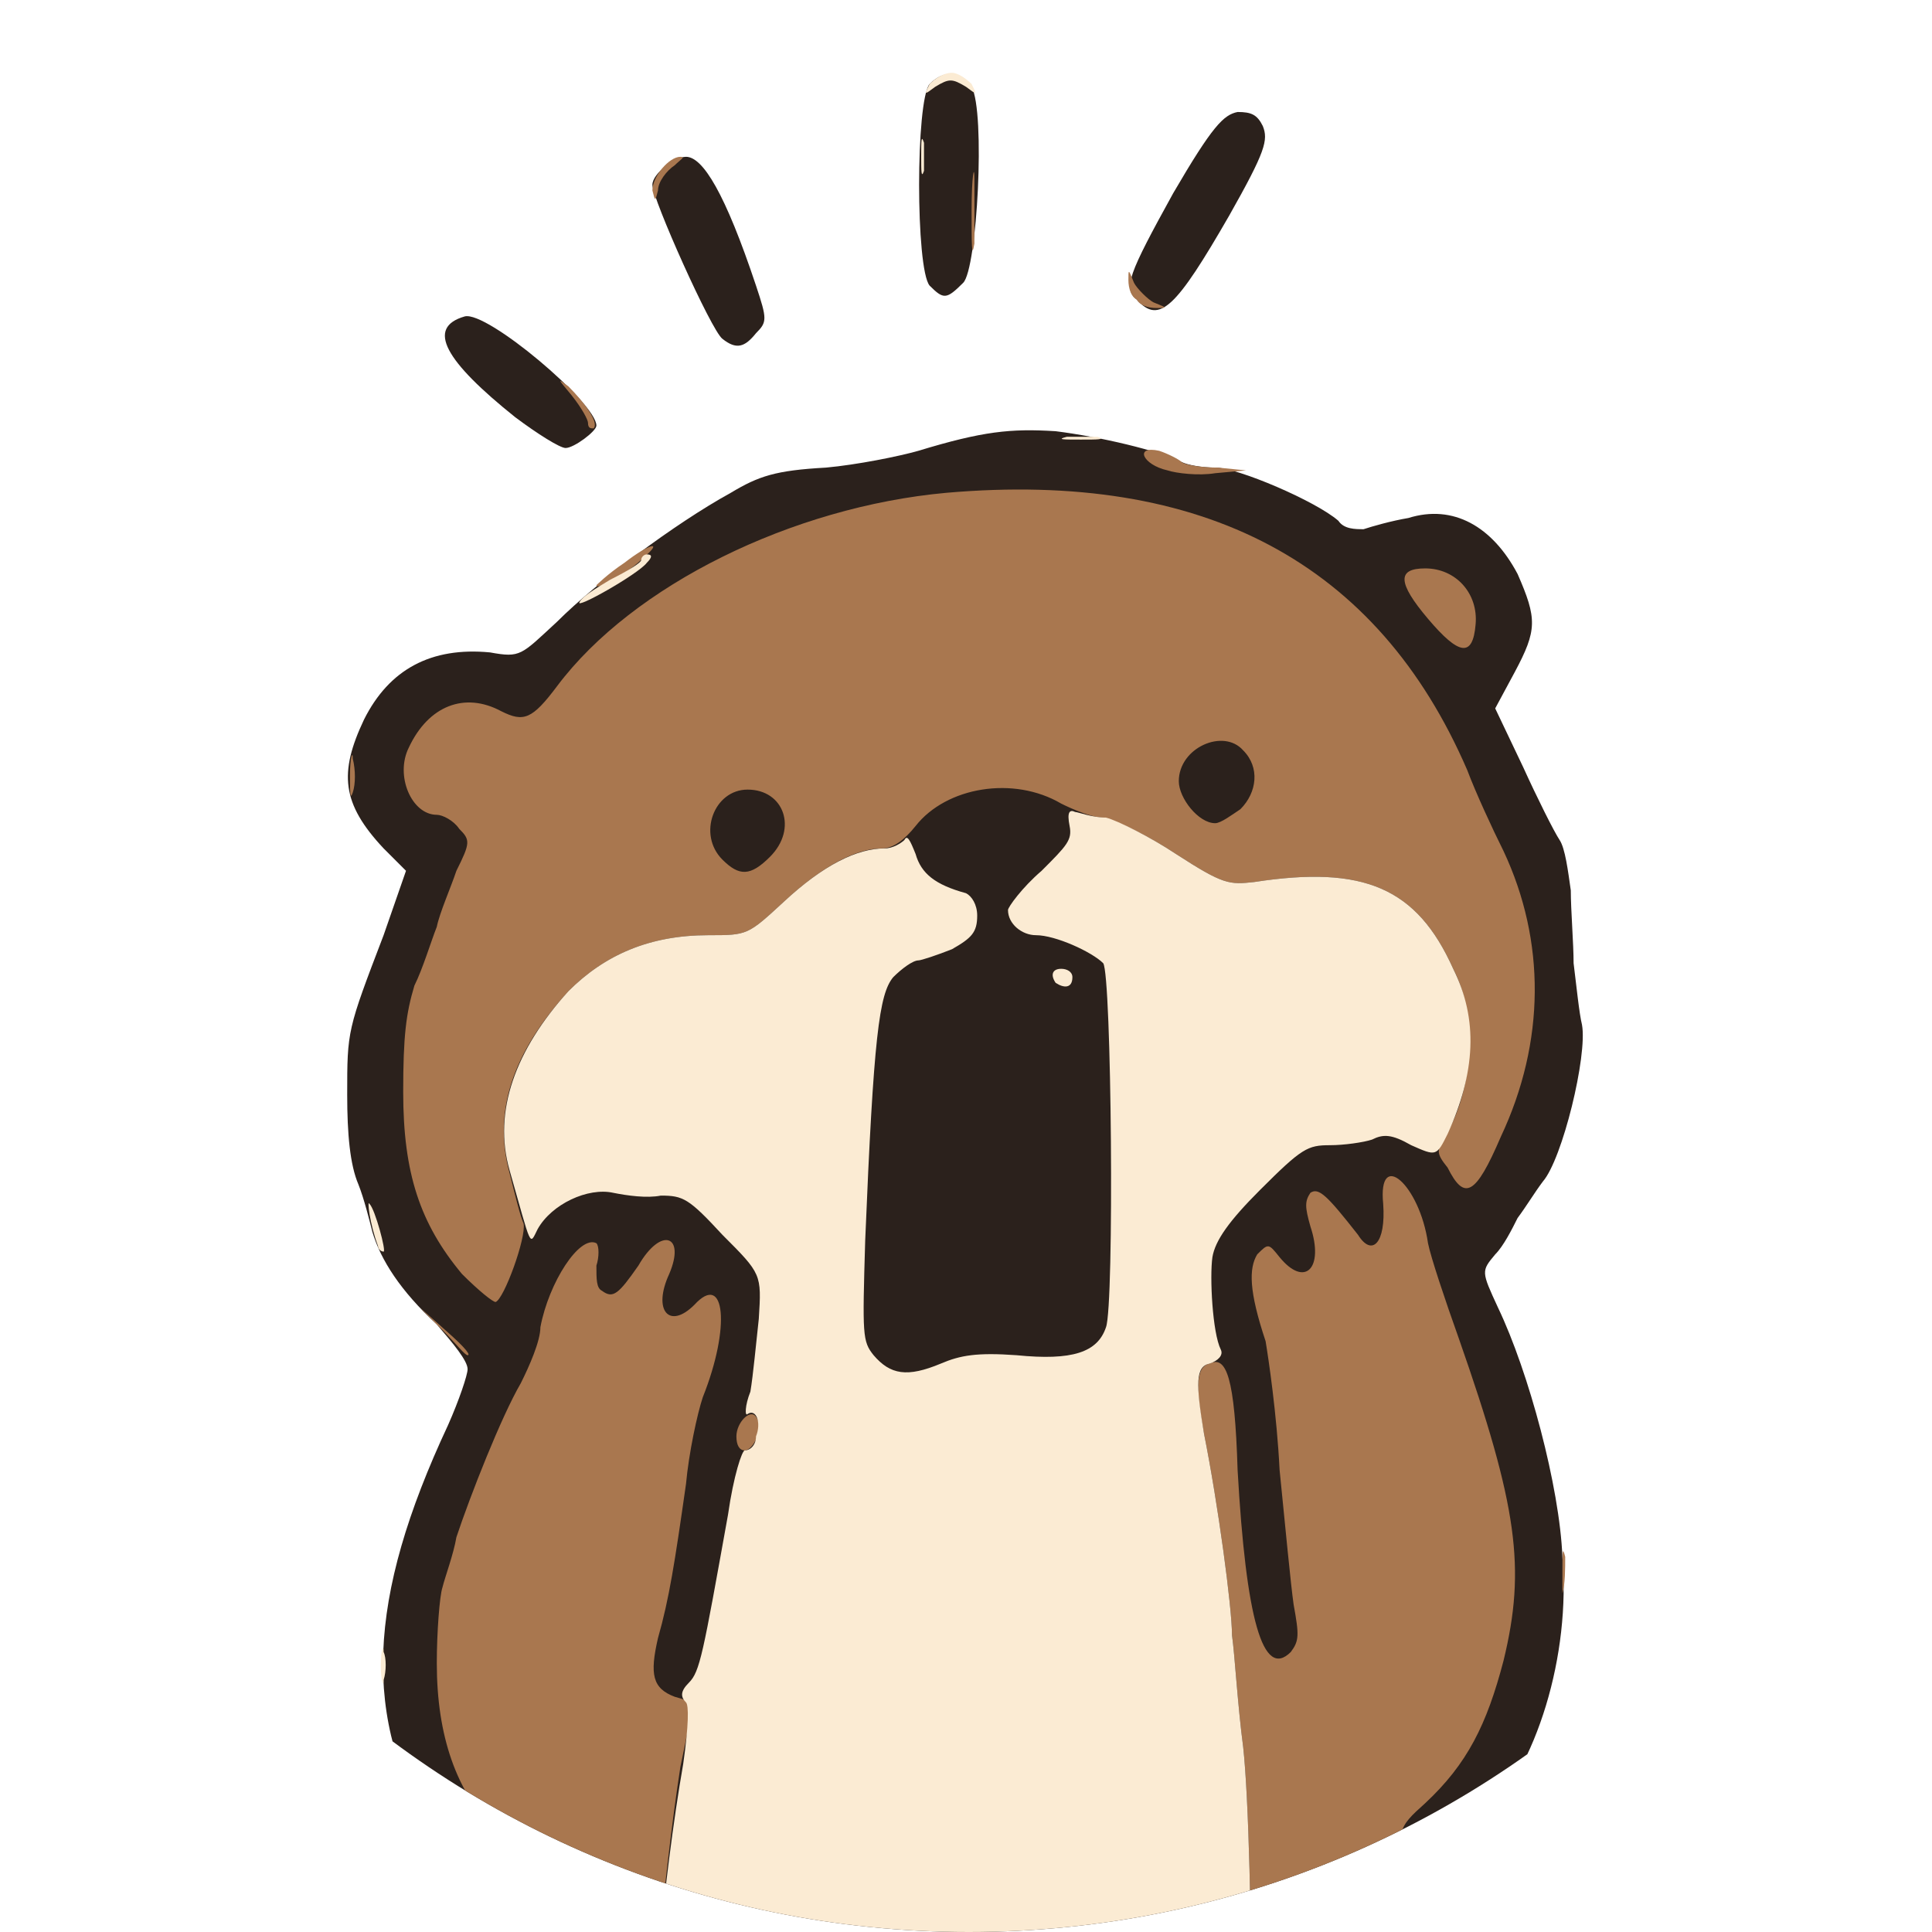
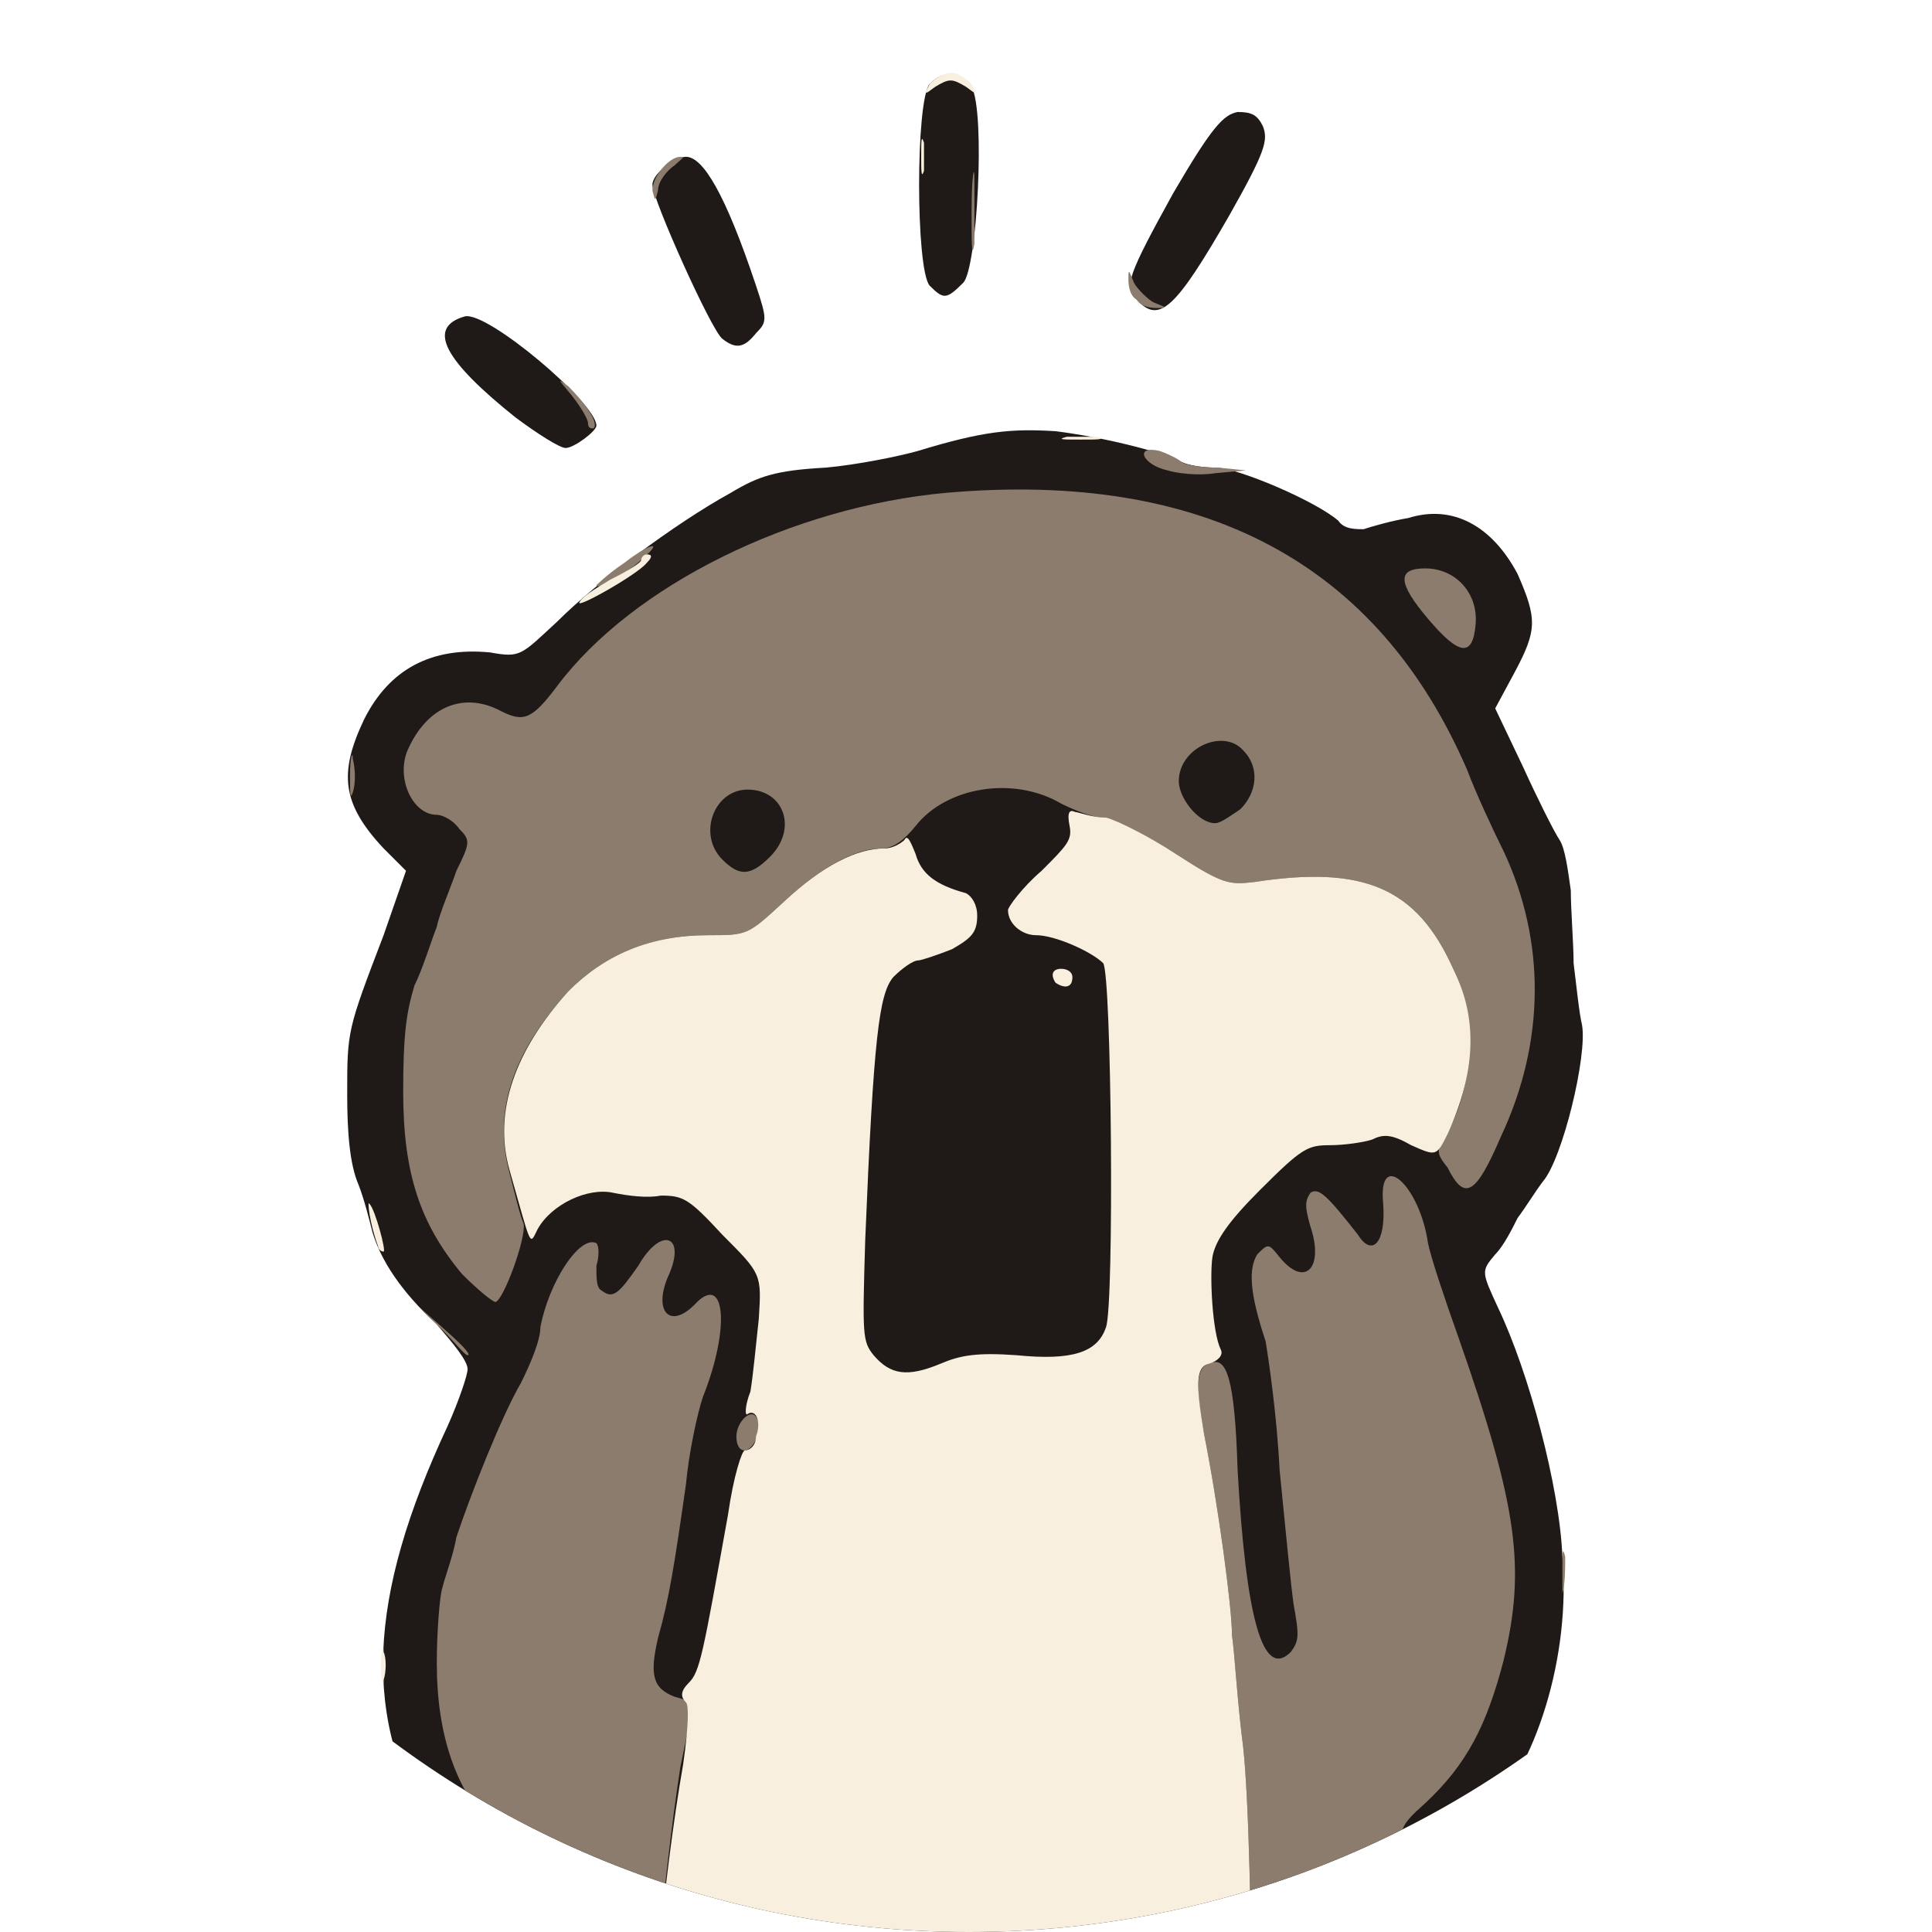
<svg xmlns="http://www.w3.org/2000/svg" viewBox="22.2 2.8 69.0 69.0" fill-rule="evenodd">
  <defs>
    <clipPath id="c">
      <circle cx="56.8" cy="37.3" r="34.5" />
    </clipPath>
  </defs>
  <g clip-path="url(#c)">
-     <path d="M65.2 114.7C65.1 114.6 63.9 114.5 62.6 114.5C59.8 114.4 59.2 114.1 58.6 112.4C58.1 111.0 58.1 111.0 56.0 110.8C53.5 110.7 52.8 110.7 51.4 110.9C50.1 111.0 50.0 111.1 48.8 112.5C48.1 113.3 47.2 113.9 46.8 114.1C46.2 114.3 43.4 114.3 40.0 114.1C38.9 114.1 37.8 113.2 37.8 112.2C37.8 111.4 38.6 109.5 39.1 108.9C39.5 108.4 39.4 107.0 38.7 105.7C37.8 103.9 37.4 102.2 37.1 98.9C36.8 94.8 36.8 88.7 37.1 87.5C37.4 86.4 38.1 81.3 37.9 81.0C37.9 80.9 38.0 78.3 38.2 75.2L38.5 69.6 L37.7 68.4C35.1 64.2 35.3 59.9 38.2 53.7C38.6 52.8 38.9 51.9 38.9 51.7C38.9 51.4 38.4 50.8 37.8 50.1C36.5 48.9 35.8 47.8 35.5 46.8C35.4 46.4 35.2 45.6 35.0 45.1C34.7 44.4 34.6 43.3 34.6 41.9C34.6 39.6 34.6 39.6 35.9 36.2L36.7 33.9 L35.9 33.1C34.4 31.5 34.3 30.4 35.2 28.5C36.1 26.7 37.6 25.9 39.7 26.1C40.8 26.3 40.8 26.2 42.1 25.0C43.5 23.6 46.3 21.5 48.3 20.4C49.3 19.8 49.9 19.6 51.7 19.5C52.8 19.4 54.3 19.1 55.0 18.9C57.3 18.2 58.3 18.1 59.9 18.2C61.5 18.4 63.6 18.9 64.4 19.3C64.6 19.4 65.1 19.5 65.6 19.5C66.4 19.5 69.2 20.7 70.0 21.4C70.2 21.7 70.6 21.7 70.9 21.7C71.2 21.6 71.9 21.4 72.5 21.3C74.1 20.8 75.5 21.6 76.4 23.3C77.1 24.9 77.1 25.3 76.3 26.8L75.6 28.1 L76.6 30.2C77.1 31.3 77.7 32.5 77.9 32.8C78.1 33.1 78.2 33.9 78.3 34.6C78.3 35.3 78.4 36.5 78.4 37.2C78.5 38.0 78.6 39.0 78.7 39.4C78.9 40.5 78.0 44.2 77.3 45.0C77.0 45.4 76.7 45.9 76.4 46.3C76.2 46.7 75.9 47.3 75.6 47.6C75.1 48.2 75.1 48.2 75.7 49.5C76.8 51.8 77.9 55.9 78.0 58.4C78.3 61.9 77.1 65.9 75.1 67.9L74.2 68.8 L74.1 75.0C74.1 78.4 74.1 81.7 74.1 82.3C74.1 82.9 74.0 85.1 74.0 87.2C74.0 89.3 74.1 91.0 74.2 91.0C74.8 91.0 76.7 88.8 79.7 84.5C82.0 81.2 83.5 79.9 84.4 80.3C85.8 81.1 86.3 83.1 85.7 86.3C85.5 87.6 85.2 89.0 85.0 89.5C84.8 90.0 84.7 90.6 84.7 90.8C84.7 91.9 81.7 98.7 80.5 100.2C78.4 103.1 77.3 104.4 76.1 105.5C74.1 107.2 74.0 107.3 72.3 107.9C70.0 108.7 69.8 109.0 70.3 110.5C70.7 111.6 70.7 111.7 70.3 112.7C69.9 113.8 69.3 114.2 67.5 114.4C66.8 114.5 66.0 114.6 65.8 114.7C65.5 114.8 65.2 114.7 65.2 114.7ZM40.6 17.7C38.1 15.7 37.4 14.5 38.8 14.1C39.6 13.9 43.5 17.2 43.5 18.0C43.5 18.2 42.7 18.8 42.4 18.8C42.2 18.8 41.4 18.3 40.6 17.7ZM48.0 14.9C47.6 14.6 45.5 9.9 45.5 9.4C45.5 9.0 46.3 8.4 46.7 8.4C47.3 8.4 48.1 9.7 49.2 13.0C49.6 14.2 49.6 14.3 49.2 14.7C48.8 15.2 48.5 15.3 48.0 14.9ZM62.8 13.5C62.3 13.1 62.5 12.6 64.1 9.7C65.5 7.3 65.9 6.9 66.4 6.8C66.9 6.8 67.1 6.9 67.3 7.3C67.5 7.8 67.4 8.2 66.1 10.5C64.2 13.8 63.6 14.4 62.8 13.5ZM55.4 13.0C54.9 12.4 54.9 6.4 55.4 5.8C55.9 5.3 56.5 5.3 56.9 5.9C57.4 6.8 57.1 12.4 56.6 12.9C56.0 13.5 55.9 13.5 55.4 13.0Z" fill="#2B211C" />
-     <path d="M45.0 114.2C45.3 114.1 45.7 114.1 46.0 114.2C46.3 114.2 46.1 114.3 45.5 114.3C44.9 114.3 44.7 114.2 45.0 114.2ZM67.6 114.2C67.9 114.1 68.3 114.1 68.5 114.2C68.8 114.2 68.5 114.3 68.0 114.3C67.5 114.3 67.4 114.2 67.6 114.2ZM37.9 112.9C37.8 112.7 37.8 112.2 37.9 111.8C37.9 111.1 38.0 111.2 38.0 112.1C38.2 113.2 38.1 113.4 37.9 112.9ZM61.0 112.4C60.3 112.1 59.8 111.2 59.8 110.3C59.8 110.1 59.6 109.7 59.4 109.5C59.0 109.1 58.6 109.1 54.3 109.2C53.8 109.2 52.4 109.2 51.3 109.1C49.2 109.1 48.5 109.4 48.5 110.3C48.5 110.9 47.4 112.0 46.5 112.3C45.6 112.6 45.2 112.4 45.4 111.7C45.5 111.4 45.4 111.1 45.2 110.9C44.9 110.7 44.7 110.8 44.0 111.6C43.1 112.5 42.4 112.8 42.2 112.2C42.1 112.0 42.2 111.7 42.3 111.4C42.5 111.1 42.5 110.9 42.2 110.7C41.9 110.4 41.7 110.5 41.0 111.4C40.3 112.2 40.1 112.3 39.9 112.0C39.5 111.5 39.8 110.6 40.8 109.7C41.5 108.9 41.6 108.2 41.0 107.0C40.6 106.1 40.1 106.0 39.7 106.8C39.5 107.4 39.2 107.5 39.2 107.0C39.2 106.8 38.9 106.1 38.6 105.4C38.2 104.8 38.1 104.4 38.3 104.5C38.5 104.7 38.8 104.7 39.1 104.6C39.8 104.3 39.8 103.9 39.1 100.9C38.7 98.8 38.7 98.1 38.8 92.4C38.9 89.0 39.0 85.0 39.2 83.7C39.3 82.3 39.5 80.1 39.6 78.8C40.1 73.4 40.5 70.0 40.6 69.6C40.8 69.2 40.6 68.9 39.9 68.2C38.5 66.8 37.8 64.8 37.8 62.2C37.8 61.1 37.9 59.8 38.0 59.5C38.1 59.1 38.4 58.3 38.5 57.7C39.0 56.2 40.1 53.4 40.8 52.2C41.1 51.6 41.5 50.7 41.5 50.2C41.8 48.6 42.9 46.9 43.5 47.2C43.6 47.3 43.6 47.7 43.5 48.0C43.5 48.5 43.5 48.8 43.7 48.9C44.1 49.2 44.3 49.0 45.0 48.0C45.8 46.6 46.7 46.9 46.1 48.3C45.5 49.6 46.1 50.3 47.0 49.4C48.1 48.2 48.3 50.2 47.3 52.7C47.1 53.3 46.8 54.7 46.7 55.8C46.3 58.6 46.1 59.9 45.7 61.3C45.4 62.6 45.5 63.1 46.3 63.4C47.0 63.6 47.0 63.5 46.5 65.9C45.9 69.8 45.3 76.1 45.2 80.9C45.1 83.7 45.0 86.0 44.9 86.2C44.8 86.6 45.3 93.4 45.6 95.3C46.7 101.9 49.9 105.3 54.9 105.3C61.5 105.3 65.5 99.2 66.6 87.2C67.0 82.7 67.0 68.9 66.6 65.2C66.4 63.7 66.3 61.9 66.2 61.2C66.2 60.2 65.7 56.5 65.2 54.0C64.9 52.4 64.9 51.6 65.4 51.5C66.0 51.2 66.3 52.0 66.4 55.3C66.7 60.6 67.3 62.8 68.3 61.8C68.6 61.4 68.6 61.2 68.4 60.1C68.3 59.4 68.1 57.3 67.9 55.3C67.8 53.3 67.5 51.3 67.4 50.7C66.8 48.9 66.8 48.1 67.1 47.6C67.5 47.2 67.5 47.2 67.9 47.7C68.8 48.8 69.5 48.1 69.0 46.6C68.8 45.9 68.8 45.7 69.0 45.4C69.3 45.2 69.6 45.5 70.7 46.9C71.2 47.7 71.7 47.2 71.6 45.8C71.4 43.8 72.9 45.1 73.2 47.2C73.3 47.7 73.8 49.2 74.3 50.6C76.4 56.6 76.7 58.8 75.9 62.1C75.3 64.4 74.6 65.8 73.1 67.2C72.1 68.1 72.1 68.1 72.2 70.5C72.2 71.7 72.3 72.8 72.4 72.9C72.5 73.2 72.5 82.9 72.2 87.8C72.0 92.6 71.9 93.7 71.3 97.6C70.8 100.8 69.8 104.0 68.3 107.0C67.3 109.0 67.3 109.0 68.0 110.1C68.8 111.2 68.9 111.9 68.5 112.3C68.1 112.6 67.8 112.4 67.1 111.3C67.0 111.1 66.7 110.9 66.5 110.9C66.1 110.8 66.0 111.0 66.0 111.7C66.0 113.0 65.2 113.1 64.5 112.0C63.7 110.7 62.7 110.6 62.8 111.9C62.8 112.5 62.8 112.6 62.3 112.7C62.0 112.7 61.4 112.6 61.0 112.4ZM39.0 109.0C39.2 108.8 39.4 108.4 39.5 108.1C39.6 107.7 39.6 107.7 39.6 108.1C39.6 108.4 39.4 108.8 39.1 109.0C38.6 109.5 38.6 109.5 39.0 109.0ZM70.7 106.2C70.7 106.0 70.8 105.4 71.1 104.8C71.9 102.5 72.7 100.2 72.7 99.7C72.7 99.4 72.8 98.5 73.0 97.8C73.2 97.1 73.4 96.0 73.5 95.3C73.6 94.0 73.6 94.0 76.4 91.2C78.3 89.3 79.7 87.6 80.9 85.8C83.0 82.7 83.4 82.2 83.9 82.6C84.3 83.0 84.3 84.5 83.9 86.8C83.7 87.8 83.5 89.2 83.4 89.8L83.3 90.9 L84.2 89.9C84.8 89.4 85.1 89.1 85.0 89.3C84.9 89.6 84.8 90.2 84.7 90.6C84.6 91.3 84.6 91.4 84.3 91.2C84.1 91.1 84.0 91.1 83.9 91.2C83.8 91.4 83.7 91.4 83.6 91.4C83.2 91.2 82.7 92.0 81.3 94.9C79.6 98.4 77.7 101.4 75.8 103.2C73.7 105.1 71.1 106.7 70.7 106.2ZM81.9 97.7C82.0 97.4 82.0 97.0 82.0 96.8C82.0 96.4 83.1 94.5 83.2 94.7C83.3 94.8 83.0 95.6 82.5 96.5C82.1 97.4 81.8 97.9 81.9 97.7ZM73.8 91.3C73.6 91.1 73.6 90.9 73.7 90.4C73.9 89.8 73.9 89.8 74.0 90.4C74.1 91.2 74.3 91.2 75.6 89.9L76.6 88.9 L76.6 89.8C76.5 90.6 76.4 90.8 75.7 91.1C74.9 91.5 74.3 91.6 73.8 91.3ZM73.9 88.8C73.9 88.2 73.9 88.0 74.0 88.2C74.0 88.5 74.0 89.0 74.0 89.3C73.9 89.5 73.9 89.3 73.9 88.8ZM74.1 85.5C74.1 84.6 74.2 84.3 74.2 84.7C74.3 85.2 74.3 85.9 74.2 86.3C74.2 86.7 74.1 86.3 74.1 85.5ZM37.6 84.8C37.7 84.2 37.7 83.9 37.7 84.3C37.8 84.6 37.8 85.1 37.7 85.4C37.7 85.7 37.6 85.4 37.6 84.8ZM74.0 80.6C74.0 80.0 74.1 79.5 74.2 79.5C74.4 79.3 74.2 80.7 74.0 81.2C73.9 81.5 73.9 81.3 74.0 80.6ZM37.9 80.2C37.9 79.6 37.9 79.4 38.0 79.6C38.0 79.9 38.0 80.4 38.0 80.7C37.9 80.9 37.9 80.7 37.9 80.2ZM74.1 77.3C74.1 76.4 74.2 76.1 74.2 76.6C74.3 77.1 74.3 77.8 74.2 78.2C74.2 78.6 74.1 78.2 74.1 77.3ZM78.0 59.0C78.0 58.2 78.0 58.0 78.1 58.4C78.1 58.8 78.1 59.4 78.0 59.7C78.0 60.1 78.0 59.7 78.0 59.0ZM48.5 54.1C48.5 53.6 49.0 53.1 49.2 53.4C49.5 53.8 49.1 54.6 48.8 54.6C48.6 54.6 48.5 54.4 48.5 54.1ZM38.0 50.3L37.2 49.5 L38.1 50.3C38.9 51.0 39.0 51.2 38.9 51.2C38.8 51.2 38.5 50.8 38.0 50.3ZM38.7 48.3C37.2 46.5 36.6 44.7 36.6 41.8C36.6 39.8 36.7 39.0 37.0 38.0C37.3 37.4 37.6 36.4 37.8 35.9C37.9 35.4 38.3 34.5 38.5 33.9C39.0 32.9 39.0 32.8 38.6 32.4C38.4 32.1 38.0 31.9 37.8 31.9C36.9 31.9 36.3 30.5 36.8 29.5C37.5 28.0 38.8 27.5 40.1 28.2C40.9 28.6 41.2 28.5 42.1 27.3C44.8 23.7 50.5 20.9 56.0 20.4C65.2 19.6 71.4 22.9 74.6 30.3C74.9 31.1 75.5 32.4 75.9 33.2C77.4 36.4 77.4 40.0 75.8 43.4C74.9 45.5 74.5 45.7 73.9 44.5C73.5 44.0 73.5 43.9 73.8 43.4C74.8 41.8 75.0 39.1 74.1 37.4C72.8 34.5 70.9 33.7 67.0 34.3C66.1 34.4 65.9 34.4 64.2 33.3C63.3 32.7 62.1 32.1 61.6 32.0C61.2 32.0 60.5 31.7 60.1 31.5C58.4 30.5 56.0 30.9 54.9 32.3C54.5 32.8 54.1 33.1 53.7 33.1C52.8 33.1 51.6 33.7 50.2 35.0C48.9 36.2 48.9 36.2 47.5 36.2C45.4 36.2 43.8 36.9 42.5 38.2C40.5 40.4 39.8 42.5 40.4 44.7C40.6 45.5 40.8 46.3 40.9 46.5C41.0 47.0 40.2 49.2 39.9 49.3C39.8 49.3 39.3 48.9 38.7 48.3ZM49.7 33.4C50.7 32.4 50.2 31.0 48.9 31.0C47.7 31.0 47.1 32.6 48.0 33.5C48.6 34.1 49.0 34.1 49.7 33.4ZM66.5 31.7C67.1 31.1 67.2 30.2 66.6 29.6C65.9 28.8 64.3 29.5 64.3 30.7C64.3 31.3 65.0 32.2 65.6 32.2C65.8 32.2 66.2 31.9 66.5 31.7ZM34.7 30.5C34.7 29.8 34.8 29.6 34.8 29.9C34.9 30.3 34.9 30.8 34.8 31.1C34.7 31.4 34.7 31.1 34.7 30.5ZM73.2 24.9C72.1 23.6 72.1 23.1 73.1 23.1C74.2 23.1 75.0 24.0 74.9 25.1C74.8 26.3 74.3 26.2 73.2 24.9ZM43.5 23.7C43.5 23.7 43.9 23.3 44.5 22.9C45.4 22.2 45.9 22.1 45.2 22.7C44.6 23.3 43.5 23.9 43.5 23.7ZM63.9 19.6C63.0 19.4 62.7 18.7 63.6 18.9C63.9 19.0 64.3 19.2 64.4 19.3C64.5 19.4 65.1 19.5 65.7 19.5L66.7 19.6 L65.6 19.7C65.0 19.8 64.2 19.7 63.9 19.6ZM43.2 17.9C43.2 17.8 43.0 17.4 42.6 16.9C42.1 16.3 42.1 16.3 42.5 16.6C43.1 17.2 43.6 17.9 43.4 18.1C43.3 18.1 43.2 18.1 43.2 17.9ZM62.8 13.5C62.6 13.4 62.5 13.1 62.5 12.8C62.5 12.4 62.5 12.4 62.7 12.9C62.8 13.1 63.2 13.5 63.4 13.6C63.9 13.8 63.9 13.8 63.5 13.8C63.2 13.8 62.9 13.7 62.8 13.5ZM56.9 10.3C56.9 9.1 57.0 8.6 57.0 9.2C57.0 9.9 57.0 10.9 57.0 11.5C56.9 12.1 56.9 11.5 56.9 10.3ZM45.5 9.6C45.5 9.1 46.1 8.4 46.5 8.4C46.7 8.4 46.5 8.5 46.3 8.7C46.0 8.9 45.7 9.3 45.7 9.6C45.6 10.0 45.6 10.0 45.5 9.6Z" fill="#A9774F" />
-     <path d="M50.6 110.8C50.9 110.7 51.4 110.7 51.7 110.8C52.0 110.8 51.7 110.9 51.1 110.9C50.4 110.9 50.2 110.8 50.6 110.8ZM55.5 110.8C56.0 110.7 56.8 110.7 57.2 110.8C57.7 110.8 57.3 110.9 56.4 110.9C55.4 110.9 55.1 110.8 55.5 110.8ZM53.0 110.2C53.3 110.0 53.5 109.6 53.5 109.5C53.4 109.3 53.6 109.2 54.1 109.3C54.4 109.4 54.6 109.5 54.4 109.5C54.2 109.6 54.1 109.8 54.1 110.1C54.1 110.4 54.0 110.5 53.9 110.3C53.8 110.1 53.6 110.1 53.1 110.4C52.4 110.7 52.4 110.7 53.0 110.2ZM51.7 104.7C48.3 103.3 46.5 100.5 45.6 95.3C45.3 93.4 44.8 86.6 44.9 86.2C45.0 86.0 45.1 83.7 45.2 80.9C45.3 76.1 45.9 69.8 46.6 65.8C46.8 64.4 46.8 63.7 46.7 63.6C46.5 63.4 46.5 63.2 46.8 62.9C47.2 62.5 47.3 61.9 48.2 56.9C48.4 55.5 48.7 54.6 48.8 54.6C49.0 54.6 49.2 54.4 49.2 54.1C49.4 53.6 49.2 53.1 48.9 53.3C48.8 53.4 48.8 53.0 49.0 52.5C49.1 51.9 49.2 50.8 49.3 49.9C49.4 48.3 49.4 48.3 48.0 46.9C46.8 45.6 46.6 45.5 45.8 45.5C45.3 45.6 44.6 45.5 44.1 45.4C43.2 45.2 41.9 45.8 41.4 46.7C41.1 47.3 41.2 47.4 40.4 44.6C39.8 42.5 40.6 40.3 42.5 38.2C43.8 36.9 45.4 36.2 47.5 36.2C48.9 36.2 48.9 36.2 50.2 35.0C51.6 33.7 52.8 33.1 53.8 33.1C54.1 33.1 54.4 32.9 54.5 32.8C54.6 32.6 54.7 32.8 54.9 33.3C55.1 34.0 55.6 34.4 56.7 34.7C56.9 34.8 57.1 35.1 57.1 35.5C57.1 36.1 56.9 36.3 56.2 36.7C55.7 36.9 55.1 37.1 55.0 37.1C54.8 37.1 54.4 37.4 54.1 37.7C53.6 38.3 53.4 39.8 53.1 47.1C53.0 50.5 53.0 50.7 53.4 51.2C54.0 51.9 54.6 52.0 55.8 51.5C56.5 51.2 57.1 51.1 58.5 51.2C60.5 51.4 61.4 51.1 61.7 50.2C62.0 49.4 61.9 37.6 61.6 37.2C61.2 36.8 59.9 36.2 59.2 36.2C58.7 36.2 58.2 35.8 58.2 35.3C58.2 35.2 58.7 34.5 59.4 33.9C60.3 33.0 60.5 32.8 60.4 32.3C60.3 31.8 60.4 31.7 60.6 31.8C60.7 31.8 61.2 32.0 61.7 32.0C62.1 32.1 63.3 32.7 64.2 33.3C65.9 34.4 66.1 34.4 67.0 34.3C70.9 33.7 72.8 34.5 74.1 37.4C75.0 39.2 74.9 41.1 73.9 43.3C73.5 44.1 73.5 44.1 72.6 43.7C71.9 43.3 71.6 43.3 71.2 43.5C70.9 43.6 70.2 43.7 69.7 43.7C68.9 43.7 68.7 43.8 67.2 45.3C66.1 46.4 65.6 47.1 65.5 47.7C65.4 48.4 65.5 50.4 65.8 51.0C65.9 51.2 65.7 51.4 65.4 51.5C64.9 51.6 64.9 52.2 65.2 54.0C65.7 56.5 66.2 60.2 66.2 61.2C66.3 61.9 66.4 63.7 66.6 65.2C67.0 68.9 67.0 82.7 66.6 87.2C65.7 97.0 62.8 103.0 58.2 104.7C56.0 105.5 53.7 105.5 51.7 104.7ZM81.6 97.3C81.5 97.1 81.6 96.8 81.7 96.6C82.0 96.3 82.2 97.0 82.0 97.4C81.8 97.6 81.7 97.6 81.6 97.3ZM85.9 84.2C85.9 83.7 85.9 83.4 86.0 83.7C86.0 84.0 86.0 84.5 86.0 84.7C85.9 85.0 85.9 84.8 85.9 84.2ZM74.1 72.6C74.1 71.3 74.2 70.8 74.2 71.5C74.3 72.2 74.3 73.2 74.2 73.8C74.2 74.3 74.1 73.8 74.1 72.6ZM35.8 62.3C35.8 61.7 35.9 61.5 35.9 61.8C36.0 62.0 36.0 62.5 35.9 62.8C35.9 63.1 35.8 62.8 35.8 62.3ZM35.7 47.3C35.4 46.5 35.3 45.6 35.4 45.8C35.6 46.0 36.0 47.5 35.9 47.5C35.8 47.5 35.7 47.4 35.7 47.3ZM59.9 37.9C59.7 37.6 59.8 37.4 60.1 37.4C60.3 37.4 60.5 37.5 60.5 37.7C60.5 38.1 60.2 38.1 59.9 37.9ZM42.9 24.3C43.0 24.1 43.5 23.8 44.0 23.5C44.6 23.2 45.1 22.9 45.1 22.8C45.1 22.7 45.2 22.6 45.3 22.6C45.5 22.6 45.5 22.7 45.3 22.9C45.0 23.3 42.7 24.6 42.9 24.3ZM60.3 18.4C60.6 18.4 61.1 18.4 61.4 18.4C61.7 18.5 61.4 18.5 60.8 18.5C60.2 18.5 59.9 18.5 60.3 18.4ZM55.1 8.4C55.1 7.8 55.1 7.6 55.2 7.9C55.2 8.1 55.2 8.6 55.2 8.9C55.1 9.2 55.1 8.9 55.1 8.4ZM55.4 5.8C55.6 5.6 55.9 5.4 56.2 5.4C56.4 5.4 56.7 5.6 56.9 5.8C57.1 6.2 57.1 6.2 56.7 5.9C56.2 5.6 56.1 5.6 55.6 5.9C55.2 6.2 55.2 6.2 55.4 5.8Z" fill="#FBEBD3" />
+     <path d="M65.2 114.7C65.1 114.6 63.9 114.5 62.6 114.5C59.8 114.4 59.2 114.1 58.6 112.4C58.1 111.0 58.1 111.0 56.0 110.8C53.5 110.7 52.8 110.7 51.4 110.9C50.1 111.0 50.0 111.1 48.8 112.5C48.1 113.3 47.2 113.9 46.8 114.1C46.2 114.3 43.4 114.3 40.0 114.1C38.9 114.1 37.8 113.2 37.8 112.2C37.8 111.4 38.6 109.5 39.1 108.9C39.5 108.4 39.4 107.0 38.7 105.7C37.8 103.9 37.4 102.2 37.1 98.9C36.8 94.8 36.8 88.7 37.1 87.5C37.4 86.4 38.1 81.3 37.9 81.0C37.9 80.9 38.0 78.3 38.2 75.2L38.5 69.6 L37.7 68.4C35.1 64.2 35.3 59.9 38.2 53.7C38.6 52.8 38.9 51.9 38.9 51.7C38.9 51.4 38.4 50.8 37.8 50.1C36.5 48.9 35.8 47.8 35.5 46.8C35.4 46.4 35.2 45.6 35.0 45.1C34.7 44.4 34.6 43.3 34.6 41.9C34.6 39.6 34.6 39.6 35.9 36.2L36.7 33.9 L35.9 33.1C34.4 31.5 34.3 30.4 35.2 28.5C36.1 26.7 37.6 25.9 39.7 26.1C40.8 26.3 40.8 26.2 42.1 25.0C43.5 23.6 46.3 21.5 48.3 20.4C49.3 19.8 49.9 19.6 51.7 19.5C52.8 19.4 54.3 19.1 55.0 18.9C57.3 18.2 58.3 18.1 59.9 18.2C61.5 18.4 63.6 18.9 64.4 19.3C64.6 19.4 65.1 19.5 65.6 19.5C66.4 19.5 69.2 20.7 70.0 21.4C70.2 21.7 70.6 21.7 70.9 21.7C71.2 21.6 71.9 21.4 72.5 21.3C74.1 20.8 75.5 21.6 76.4 23.3C77.1 24.9 77.1 25.3 76.3 26.8L75.6 28.1 L76.6 30.2C77.1 31.3 77.7 32.5 77.9 32.8C78.1 33.1 78.2 33.9 78.3 34.6C78.3 35.3 78.4 36.5 78.4 37.2C78.5 38.0 78.6 39.0 78.7 39.4C78.9 40.5 78.0 44.2 77.3 45.0C77.0 45.4 76.7 45.9 76.4 46.3C76.2 46.7 75.9 47.3 75.6 47.6C75.1 48.2 75.1 48.2 75.7 49.5C76.8 51.8 77.9 55.9 78.0 58.4C78.3 61.9 77.1 65.9 75.1 67.9L74.2 68.8 L74.1 75.0C74.1 78.4 74.1 81.7 74.1 82.3C74.1 82.9 74.0 85.1 74.0 87.2C74.0 89.3 74.1 91.0 74.2 91.0C74.8 91.0 76.7 88.8 79.7 84.5C82.0 81.2 83.5 79.9 84.4 80.3C85.8 81.1 86.3 83.1 85.7 86.3C85.5 87.6 85.2 89.0 85.0 89.5C84.8 90.0 84.7 90.6 84.7 90.8C84.7 91.9 81.7 98.7 80.5 100.2C78.4 103.1 77.3 104.4 76.1 105.5C74.1 107.2 74.0 107.3 72.3 107.9C70.0 108.7 69.8 109.0 70.3 110.5C70.7 111.6 70.7 111.7 70.3 112.7C69.9 113.8 69.3 114.2 67.5 114.4C66.8 114.5 66.0 114.6 65.8 114.7C65.5 114.8 65.2 114.7 65.2 114.7ZM40.6 17.7C38.1 15.7 37.4 14.5 38.8 14.1C39.6 13.9 43.5 17.2 43.5 18.0C43.5 18.2 42.7 18.8 42.4 18.8C42.2 18.8 41.4 18.3 40.6 17.7ZM48.0 14.9C47.6 14.6 45.5 9.9 45.5 9.4C45.5 9.0 46.3 8.4 46.7 8.4C47.3 8.4 48.1 9.7 49.2 13.0C49.6 14.2 49.6 14.3 49.2 14.7C48.8 15.2 48.5 15.3 48.0 14.9ZM62.8 13.5C62.3 13.1 62.5 12.6 64.1 9.7C65.5 7.3 65.9 6.9 66.4 6.8C66.9 6.8 67.1 6.9 67.3 7.3C67.5 7.8 67.4 8.2 66.1 10.5C64.2 13.8 63.6 14.4 62.8 13.5ZM55.4 13.0C54.9 12.4 54.9 6.4 55.4 5.8C55.9 5.3 56.5 5.3 56.9 5.9C57.4 6.8 57.1 12.4 56.6 12.9C56.0 13.5 55.9 13.5 55.4 13.0Z" fill="#1F1A17" />
+     <path d="M45.0 114.2C45.3 114.1 45.7 114.1 46.0 114.2C46.3 114.2 46.1 114.3 45.5 114.3C44.9 114.3 44.7 114.2 45.0 114.2ZM67.6 114.2C67.9 114.1 68.3 114.1 68.5 114.2C68.8 114.2 68.5 114.3 68.0 114.3C67.5 114.3 67.4 114.2 67.6 114.2ZM37.9 112.9C37.8 112.7 37.8 112.2 37.9 111.8C37.9 111.1 38.0 111.2 38.0 112.1C38.2 113.2 38.1 113.4 37.9 112.9ZM61.0 112.4C60.3 112.1 59.8 111.2 59.8 110.3C59.8 110.1 59.6 109.7 59.4 109.5C59.0 109.1 58.6 109.1 54.3 109.2C53.8 109.2 52.4 109.2 51.3 109.1C49.2 109.1 48.5 109.4 48.5 110.3C48.5 110.9 47.4 112.0 46.5 112.3C45.6 112.6 45.2 112.4 45.4 111.7C45.5 111.4 45.4 111.1 45.2 110.9C44.9 110.7 44.7 110.8 44.0 111.6C43.1 112.5 42.4 112.8 42.2 112.2C42.1 112.0 42.2 111.7 42.3 111.4C42.5 111.1 42.5 110.9 42.2 110.7C41.9 110.4 41.7 110.5 41.0 111.4C40.3 112.2 40.1 112.3 39.9 112.0C39.5 111.5 39.8 110.6 40.8 109.7C41.5 108.9 41.6 108.2 41.0 107.0C40.6 106.1 40.1 106.0 39.7 106.8C39.5 107.4 39.2 107.5 39.2 107.0C39.2 106.8 38.9 106.1 38.6 105.4C38.2 104.8 38.1 104.4 38.3 104.5C38.5 104.7 38.8 104.7 39.1 104.6C39.8 104.3 39.8 103.9 39.1 100.9C38.7 98.8 38.7 98.1 38.8 92.4C38.9 89.0 39.0 85.0 39.2 83.7C39.3 82.3 39.5 80.1 39.6 78.8C40.1 73.4 40.5 70.0 40.6 69.6C40.8 69.2 40.6 68.9 39.9 68.2C38.5 66.8 37.8 64.8 37.8 62.2C37.8 61.1 37.9 59.8 38.0 59.5C38.1 59.1 38.4 58.3 38.5 57.7C39.0 56.2 40.1 53.4 40.8 52.2C41.1 51.6 41.5 50.7 41.5 50.2C41.8 48.6 42.9 46.9 43.5 47.2C43.6 47.3 43.6 47.7 43.5 48.0C43.5 48.5 43.5 48.8 43.7 48.9C44.1 49.2 44.3 49.0 45.0 48.0C45.8 46.6 46.7 46.9 46.1 48.3C45.5 49.6 46.1 50.3 47.0 49.4C48.1 48.2 48.3 50.2 47.3 52.7C47.1 53.3 46.8 54.7 46.7 55.8C46.3 58.6 46.1 59.9 45.7 61.3C45.4 62.6 45.5 63.1 46.3 63.4C47.0 63.6 47.0 63.5 46.5 65.9C45.9 69.8 45.3 76.1 45.2 80.9C45.1 83.7 45.0 86.0 44.9 86.2C44.8 86.6 45.3 93.4 45.6 95.3C46.7 101.9 49.9 105.3 54.9 105.3C61.5 105.3 65.5 99.2 66.6 87.2C67.0 82.7 67.0 68.9 66.6 65.2C66.4 63.7 66.3 61.9 66.2 61.2C66.2 60.2 65.7 56.5 65.2 54.0C64.9 52.4 64.9 51.6 65.4 51.5C66.0 51.2 66.3 52.0 66.4 55.3C66.7 60.6 67.3 62.8 68.3 61.8C68.6 61.4 68.6 61.2 68.4 60.1C68.3 59.4 68.1 57.3 67.9 55.3C67.8 53.3 67.5 51.3 67.4 50.7C66.8 48.9 66.8 48.1 67.1 47.6C67.5 47.2 67.5 47.2 67.9 47.7C68.8 48.8 69.5 48.1 69.0 46.6C68.8 45.9 68.8 45.7 69.0 45.4C69.3 45.2 69.6 45.5 70.7 46.9C71.2 47.7 71.7 47.2 71.6 45.8C71.4 43.8 72.9 45.1 73.2 47.2C73.3 47.7 73.8 49.2 74.3 50.6C76.4 56.6 76.7 58.8 75.9 62.1C75.3 64.4 74.6 65.8 73.1 67.2C72.1 68.1 72.1 68.1 72.2 70.5C72.2 71.7 72.3 72.8 72.4 72.9C72.5 73.2 72.5 82.9 72.2 87.8C72.0 92.6 71.9 93.7 71.3 97.6C70.8 100.8 69.8 104.0 68.3 107.0C67.3 109.0 67.3 109.0 68.0 110.1C68.8 111.2 68.9 111.9 68.5 112.3C68.1 112.6 67.8 112.4 67.1 111.3C67.0 111.1 66.7 110.9 66.5 110.9C66.1 110.8 66.0 111.0 66.0 111.7C66.0 113.0 65.2 113.1 64.5 112.0C63.7 110.7 62.7 110.6 62.8 111.9C62.8 112.5 62.8 112.6 62.3 112.7C62.0 112.7 61.4 112.6 61.0 112.4ZM39.0 109.0C39.2 108.8 39.4 108.4 39.5 108.1C39.6 107.7 39.6 107.7 39.6 108.1C39.6 108.4 39.4 108.8 39.1 109.0C38.6 109.5 38.6 109.5 39.0 109.0ZM70.7 106.2C70.7 106.0 70.8 105.4 71.1 104.8C71.9 102.5 72.7 100.2 72.7 99.7C72.7 99.4 72.8 98.5 73.0 97.8C73.2 97.1 73.4 96.0 73.5 95.3C73.6 94.0 73.6 94.0 76.4 91.2C78.3 89.3 79.7 87.6 80.9 85.8C83.0 82.7 83.4 82.2 83.9 82.6C84.3 83.0 84.3 84.5 83.9 86.8C83.7 87.8 83.5 89.2 83.4 89.8L83.3 90.9 L84.2 89.9C84.8 89.4 85.1 89.1 85.0 89.3C84.9 89.6 84.8 90.2 84.7 90.6C84.6 91.3 84.6 91.4 84.3 91.2C84.1 91.1 84.0 91.1 83.9 91.2C83.8 91.4 83.7 91.4 83.6 91.4C83.2 91.2 82.7 92.0 81.3 94.9C79.6 98.4 77.7 101.4 75.8 103.2C73.7 105.1 71.1 106.7 70.7 106.2ZM81.9 97.7C82.0 97.4 82.0 97.0 82.0 96.8C82.0 96.4 83.1 94.5 83.2 94.7C83.3 94.8 83.0 95.6 82.5 96.5C82.1 97.4 81.8 97.9 81.9 97.7ZM73.8 91.3C73.6 91.1 73.6 90.9 73.7 90.4C73.9 89.8 73.9 89.8 74.0 90.4C74.1 91.2 74.3 91.2 75.6 89.9L76.6 88.9 L76.6 89.8C76.5 90.6 76.4 90.8 75.7 91.1C74.9 91.5 74.3 91.6 73.8 91.3ZM73.9 88.8C73.9 88.2 73.9 88.0 74.0 88.2C74.0 88.5 74.0 89.0 74.0 89.3C73.9 89.5 73.9 89.3 73.9 88.8ZM74.1 85.5C74.1 84.6 74.2 84.3 74.2 84.7C74.3 85.2 74.3 85.9 74.2 86.3C74.2 86.7 74.1 86.3 74.1 85.5ZM37.6 84.8C37.7 84.2 37.7 83.9 37.7 84.3C37.8 84.6 37.8 85.1 37.7 85.4C37.7 85.7 37.6 85.4 37.6 84.8ZM74.0 80.6C74.0 80.0 74.1 79.5 74.2 79.5C74.4 79.3 74.2 80.7 74.0 81.2C73.9 81.5 73.9 81.3 74.0 80.6ZM37.9 80.2C37.9 79.6 37.9 79.4 38.0 79.6C38.0 79.9 38.0 80.4 38.0 80.7C37.9 80.9 37.9 80.7 37.9 80.2ZM74.1 77.3C74.1 76.4 74.2 76.1 74.2 76.6C74.3 77.1 74.3 77.8 74.2 78.2C74.2 78.6 74.1 78.2 74.1 77.3ZM78.0 59.0C78.0 58.2 78.0 58.0 78.1 58.4C78.1 58.8 78.1 59.4 78.0 59.7C78.0 60.1 78.0 59.7 78.0 59.0ZM48.5 54.1C48.5 53.6 49.0 53.1 49.2 53.4C49.5 53.8 49.1 54.6 48.8 54.6C48.6 54.6 48.5 54.4 48.5 54.1ZM38.0 50.3L37.2 49.5 L38.1 50.3C38.9 51.0 39.0 51.2 38.9 51.2C38.8 51.2 38.5 50.8 38.0 50.3ZM38.7 48.3C37.2 46.5 36.6 44.7 36.6 41.8C36.6 39.8 36.7 39.0 37.0 38.0C37.3 37.4 37.6 36.4 37.8 35.9C37.9 35.4 38.3 34.5 38.5 33.9C39.0 32.9 39.0 32.8 38.6 32.4C38.4 32.1 38.0 31.9 37.8 31.9C36.9 31.9 36.3 30.5 36.8 29.5C37.5 28.0 38.8 27.5 40.1 28.2C40.9 28.6 41.2 28.5 42.1 27.3C44.8 23.7 50.5 20.9 56.0 20.4C65.2 19.6 71.4 22.9 74.6 30.3C74.9 31.1 75.5 32.4 75.9 33.2C77.4 36.4 77.4 40.0 75.8 43.4C74.9 45.5 74.5 45.7 73.9 44.5C73.5 44.0 73.5 43.9 73.8 43.4C74.8 41.8 75.0 39.1 74.1 37.4C72.8 34.5 70.9 33.7 67.0 34.3C66.1 34.4 65.9 34.4 64.2 33.3C63.3 32.7 62.1 32.1 61.6 32.0C61.2 32.0 60.5 31.7 60.1 31.5C58.4 30.5 56.0 30.9 54.9 32.3C54.5 32.8 54.1 33.1 53.7 33.1C52.8 33.1 51.6 33.7 50.2 35.0C48.9 36.2 48.9 36.2 47.5 36.2C45.4 36.2 43.8 36.9 42.5 38.2C40.5 40.4 39.8 42.5 40.4 44.7C40.6 45.5 40.8 46.3 40.9 46.5C41.0 47.0 40.2 49.2 39.9 49.3C39.8 49.3 39.3 48.9 38.7 48.3ZM49.7 33.4C50.7 32.4 50.2 31.0 48.9 31.0C47.7 31.0 47.1 32.6 48.0 33.5C48.6 34.1 49.0 34.1 49.7 33.4ZM66.5 31.7C67.1 31.1 67.2 30.2 66.6 29.6C65.9 28.8 64.3 29.5 64.3 30.7C64.3 31.3 65.0 32.2 65.6 32.2C65.8 32.2 66.2 31.9 66.5 31.7ZM34.7 30.5C34.7 29.8 34.8 29.6 34.8 29.9C34.9 30.3 34.9 30.8 34.8 31.1C34.7 31.4 34.7 31.1 34.7 30.5ZM73.2 24.9C72.1 23.6 72.1 23.1 73.1 23.1C74.2 23.1 75.0 24.0 74.9 25.1C74.8 26.3 74.3 26.2 73.2 24.9ZM43.5 23.7C43.5 23.7 43.9 23.3 44.5 22.9C45.4 22.2 45.9 22.1 45.2 22.7C44.6 23.3 43.5 23.9 43.5 23.7ZM63.9 19.6C63.0 19.4 62.7 18.7 63.6 18.9C63.9 19.0 64.3 19.2 64.4 19.3C64.5 19.4 65.1 19.5 65.7 19.5L66.7 19.6 L65.6 19.7C65.0 19.8 64.2 19.7 63.9 19.6ZM43.2 17.9C43.2 17.8 43.0 17.4 42.6 16.9C42.1 16.3 42.1 16.3 42.5 16.6C43.1 17.2 43.6 17.9 43.4 18.1C43.3 18.1 43.2 18.1 43.2 17.9ZM62.8 13.5C62.6 13.4 62.5 13.1 62.5 12.8C62.5 12.4 62.5 12.4 62.7 12.9C62.8 13.1 63.2 13.5 63.4 13.6C63.9 13.8 63.9 13.8 63.5 13.8C63.2 13.8 62.9 13.7 62.8 13.5ZM56.9 10.3C56.9 9.1 57.0 8.6 57.0 9.2C57.0 9.9 57.0 10.9 57.0 11.5C56.9 12.1 56.9 11.5 56.9 10.3ZM45.5 9.6C45.5 9.1 46.1 8.4 46.5 8.4C46.7 8.4 46.5 8.5 46.3 8.7C46.0 8.9 45.7 9.3 45.7 9.6C45.6 10.0 45.6 10.0 45.5 9.6Z" fill="#8C7C6D" />
+     <path d="M50.6 110.8C50.9 110.7 51.4 110.7 51.7 110.8C52.0 110.8 51.7 110.9 51.1 110.9C50.4 110.9 50.2 110.8 50.6 110.8ZM55.5 110.8C56.0 110.7 56.8 110.7 57.2 110.8C57.7 110.8 57.3 110.9 56.4 110.9C55.4 110.9 55.1 110.8 55.5 110.8ZM53.0 110.2C53.3 110.0 53.5 109.6 53.5 109.5C53.4 109.3 53.6 109.2 54.1 109.3C54.4 109.4 54.6 109.5 54.4 109.5C54.2 109.6 54.1 109.8 54.1 110.1C54.1 110.4 54.0 110.5 53.9 110.3C53.8 110.1 53.6 110.1 53.1 110.4C52.4 110.7 52.4 110.7 53.0 110.2ZM51.7 104.7C48.3 103.3 46.5 100.5 45.6 95.3C45.3 93.4 44.8 86.6 44.9 86.2C45.0 86.0 45.1 83.7 45.2 80.9C45.3 76.1 45.9 69.8 46.6 65.8C46.8 64.4 46.8 63.7 46.7 63.6C46.5 63.4 46.5 63.2 46.8 62.9C47.2 62.5 47.3 61.9 48.2 56.9C48.4 55.5 48.7 54.6 48.8 54.6C49.0 54.6 49.2 54.4 49.2 54.1C49.4 53.6 49.2 53.1 48.9 53.3C48.8 53.4 48.8 53.0 49.0 52.5C49.1 51.9 49.2 50.8 49.3 49.9C49.4 48.3 49.4 48.3 48.0 46.9C46.8 45.6 46.6 45.5 45.8 45.5C45.3 45.6 44.6 45.5 44.1 45.4C43.2 45.2 41.9 45.8 41.4 46.7C41.1 47.3 41.2 47.4 40.4 44.6C39.8 42.5 40.6 40.3 42.5 38.2C43.8 36.9 45.4 36.2 47.5 36.2C48.9 36.2 48.9 36.2 50.2 35.0C51.6 33.7 52.8 33.1 53.8 33.1C54.1 33.1 54.4 32.9 54.5 32.8C54.6 32.6 54.7 32.8 54.9 33.3C55.1 34.0 55.6 34.4 56.7 34.7C56.9 34.8 57.1 35.1 57.1 35.5C57.1 36.1 56.9 36.3 56.2 36.7C55.7 36.9 55.1 37.1 55.0 37.1C54.8 37.1 54.4 37.4 54.1 37.7C53.6 38.3 53.4 39.8 53.1 47.1C53.0 50.5 53.0 50.7 53.4 51.2C54.0 51.9 54.6 52.0 55.8 51.5C56.5 51.2 57.1 51.1 58.5 51.2C60.5 51.4 61.4 51.1 61.7 50.2C62.0 49.4 61.9 37.6 61.6 37.2C61.2 36.8 59.9 36.2 59.2 36.2C58.7 36.2 58.2 35.8 58.2 35.3C58.2 35.2 58.7 34.5 59.4 33.9C60.3 33.0 60.5 32.8 60.4 32.3C60.3 31.8 60.4 31.7 60.6 31.8C60.7 31.8 61.2 32.0 61.7 32.0C62.1 32.1 63.3 32.7 64.2 33.3C65.9 34.4 66.1 34.4 67.0 34.3C70.9 33.7 72.8 34.5 74.1 37.4C75.0 39.2 74.9 41.1 73.9 43.3C73.5 44.1 73.5 44.1 72.6 43.7C71.9 43.3 71.6 43.3 71.2 43.5C70.9 43.6 70.2 43.7 69.7 43.7C68.9 43.7 68.7 43.8 67.2 45.3C66.1 46.4 65.6 47.1 65.5 47.7C65.4 48.4 65.5 50.4 65.8 51.0C65.9 51.2 65.7 51.4 65.4 51.5C64.9 51.6 64.9 52.2 65.2 54.0C65.7 56.5 66.2 60.2 66.2 61.2C66.3 61.9 66.4 63.7 66.6 65.2C67.0 68.9 67.0 82.7 66.6 87.2C65.7 97.0 62.8 103.0 58.2 104.7C56.0 105.5 53.7 105.5 51.7 104.7ZM81.6 97.3C81.5 97.1 81.6 96.8 81.7 96.6C82.0 96.3 82.2 97.0 82.0 97.4C81.8 97.6 81.7 97.6 81.6 97.3ZM85.9 84.2C85.9 83.7 85.9 83.4 86.0 83.7C86.0 84.0 86.0 84.5 86.0 84.7C85.9 85.0 85.9 84.8 85.9 84.2ZM74.1 72.6C74.1 71.3 74.2 70.8 74.2 71.5C74.3 72.2 74.3 73.2 74.2 73.8C74.2 74.3 74.1 73.8 74.1 72.6ZM35.8 62.3C35.8 61.7 35.9 61.5 35.9 61.8C36.0 62.0 36.0 62.5 35.9 62.8C35.9 63.1 35.8 62.8 35.8 62.3ZM35.7 47.3C35.4 46.5 35.3 45.6 35.4 45.8C35.6 46.0 36.0 47.5 35.9 47.5C35.8 47.5 35.7 47.4 35.7 47.3ZM59.9 37.9C59.7 37.6 59.8 37.4 60.1 37.4C60.3 37.4 60.5 37.5 60.5 37.7C60.5 38.1 60.2 38.1 59.9 37.9ZM42.9 24.3C43.0 24.1 43.5 23.8 44.0 23.5C44.6 23.2 45.1 22.9 45.1 22.8C45.1 22.7 45.2 22.6 45.3 22.6C45.5 22.6 45.5 22.7 45.3 22.9C45.0 23.3 42.7 24.6 42.9 24.3ZM60.3 18.4C60.6 18.4 61.1 18.4 61.4 18.4C61.7 18.5 61.4 18.5 60.8 18.5C60.2 18.5 59.9 18.5 60.3 18.4ZM55.1 8.4C55.1 7.8 55.1 7.6 55.2 7.9C55.2 8.1 55.2 8.6 55.2 8.9C55.1 9.2 55.1 8.9 55.1 8.4ZM55.4 5.8C55.6 5.6 55.9 5.4 56.2 5.4C56.4 5.4 56.7 5.6 56.9 5.8C57.1 6.2 57.1 6.2 56.7 5.9C56.2 5.6 56.1 5.6 55.6 5.9C55.2 6.2 55.2 6.2 55.4 5.8Z" fill="#F8EFDE" />
  </g>
</svg>
